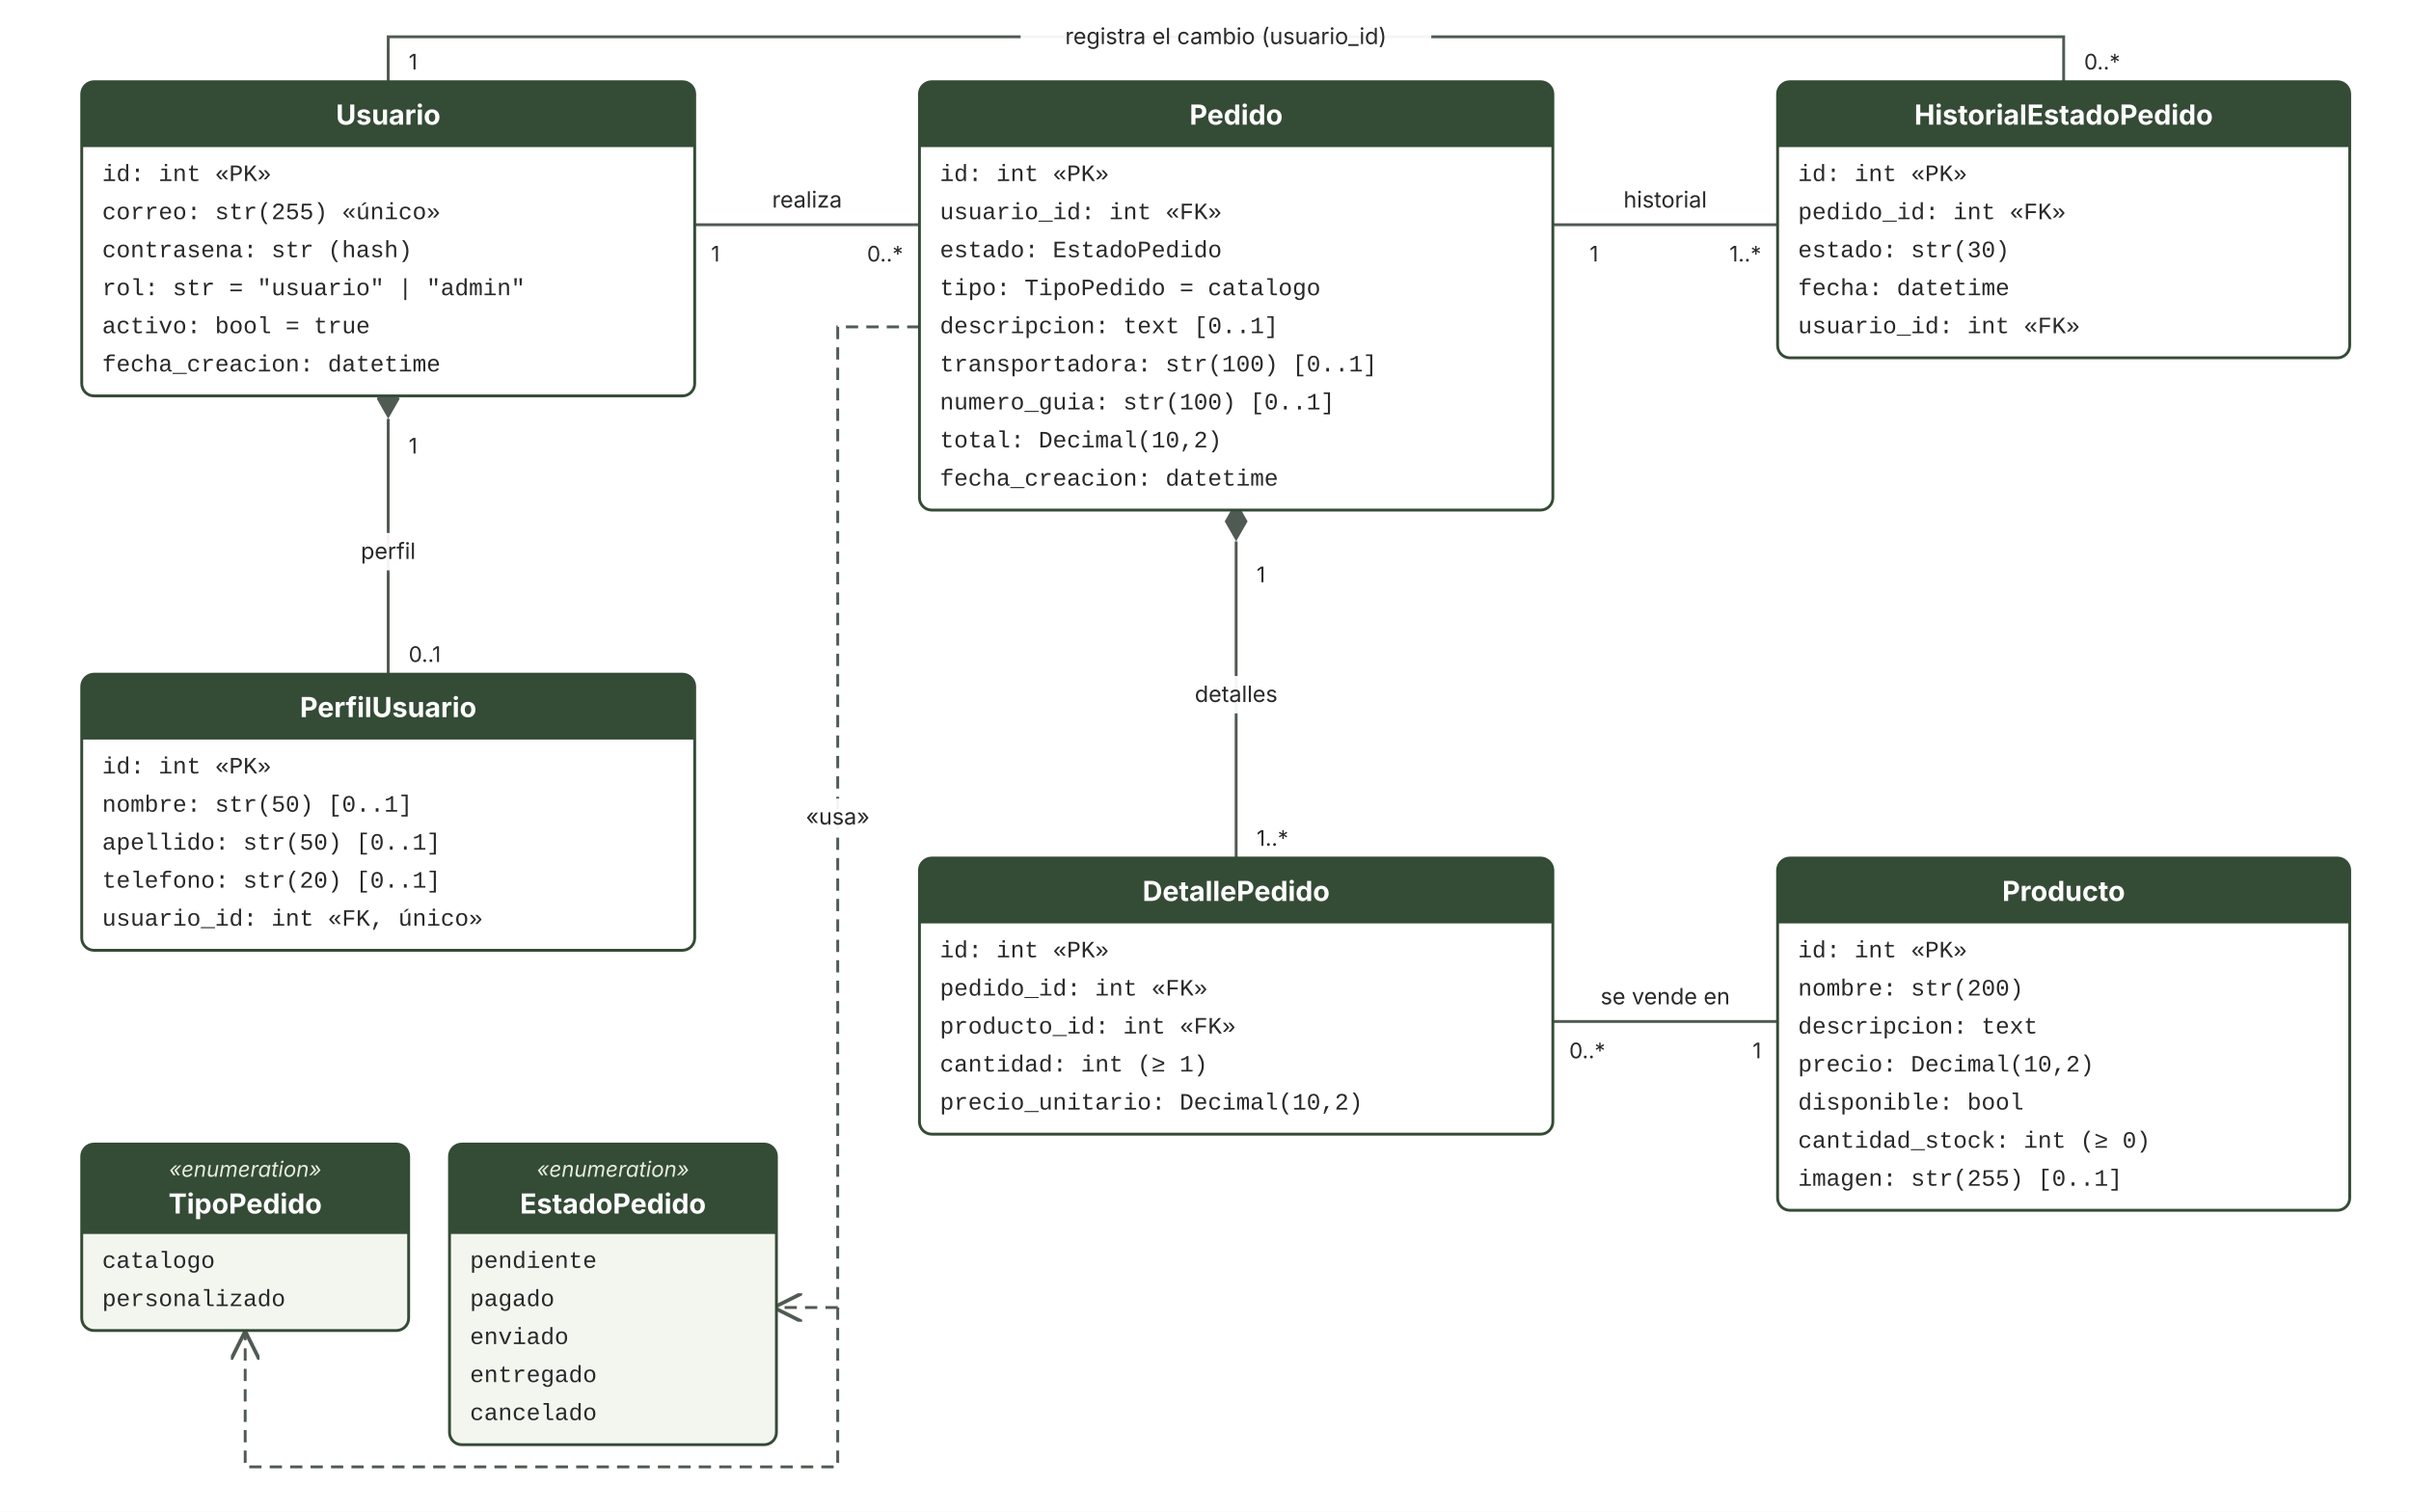
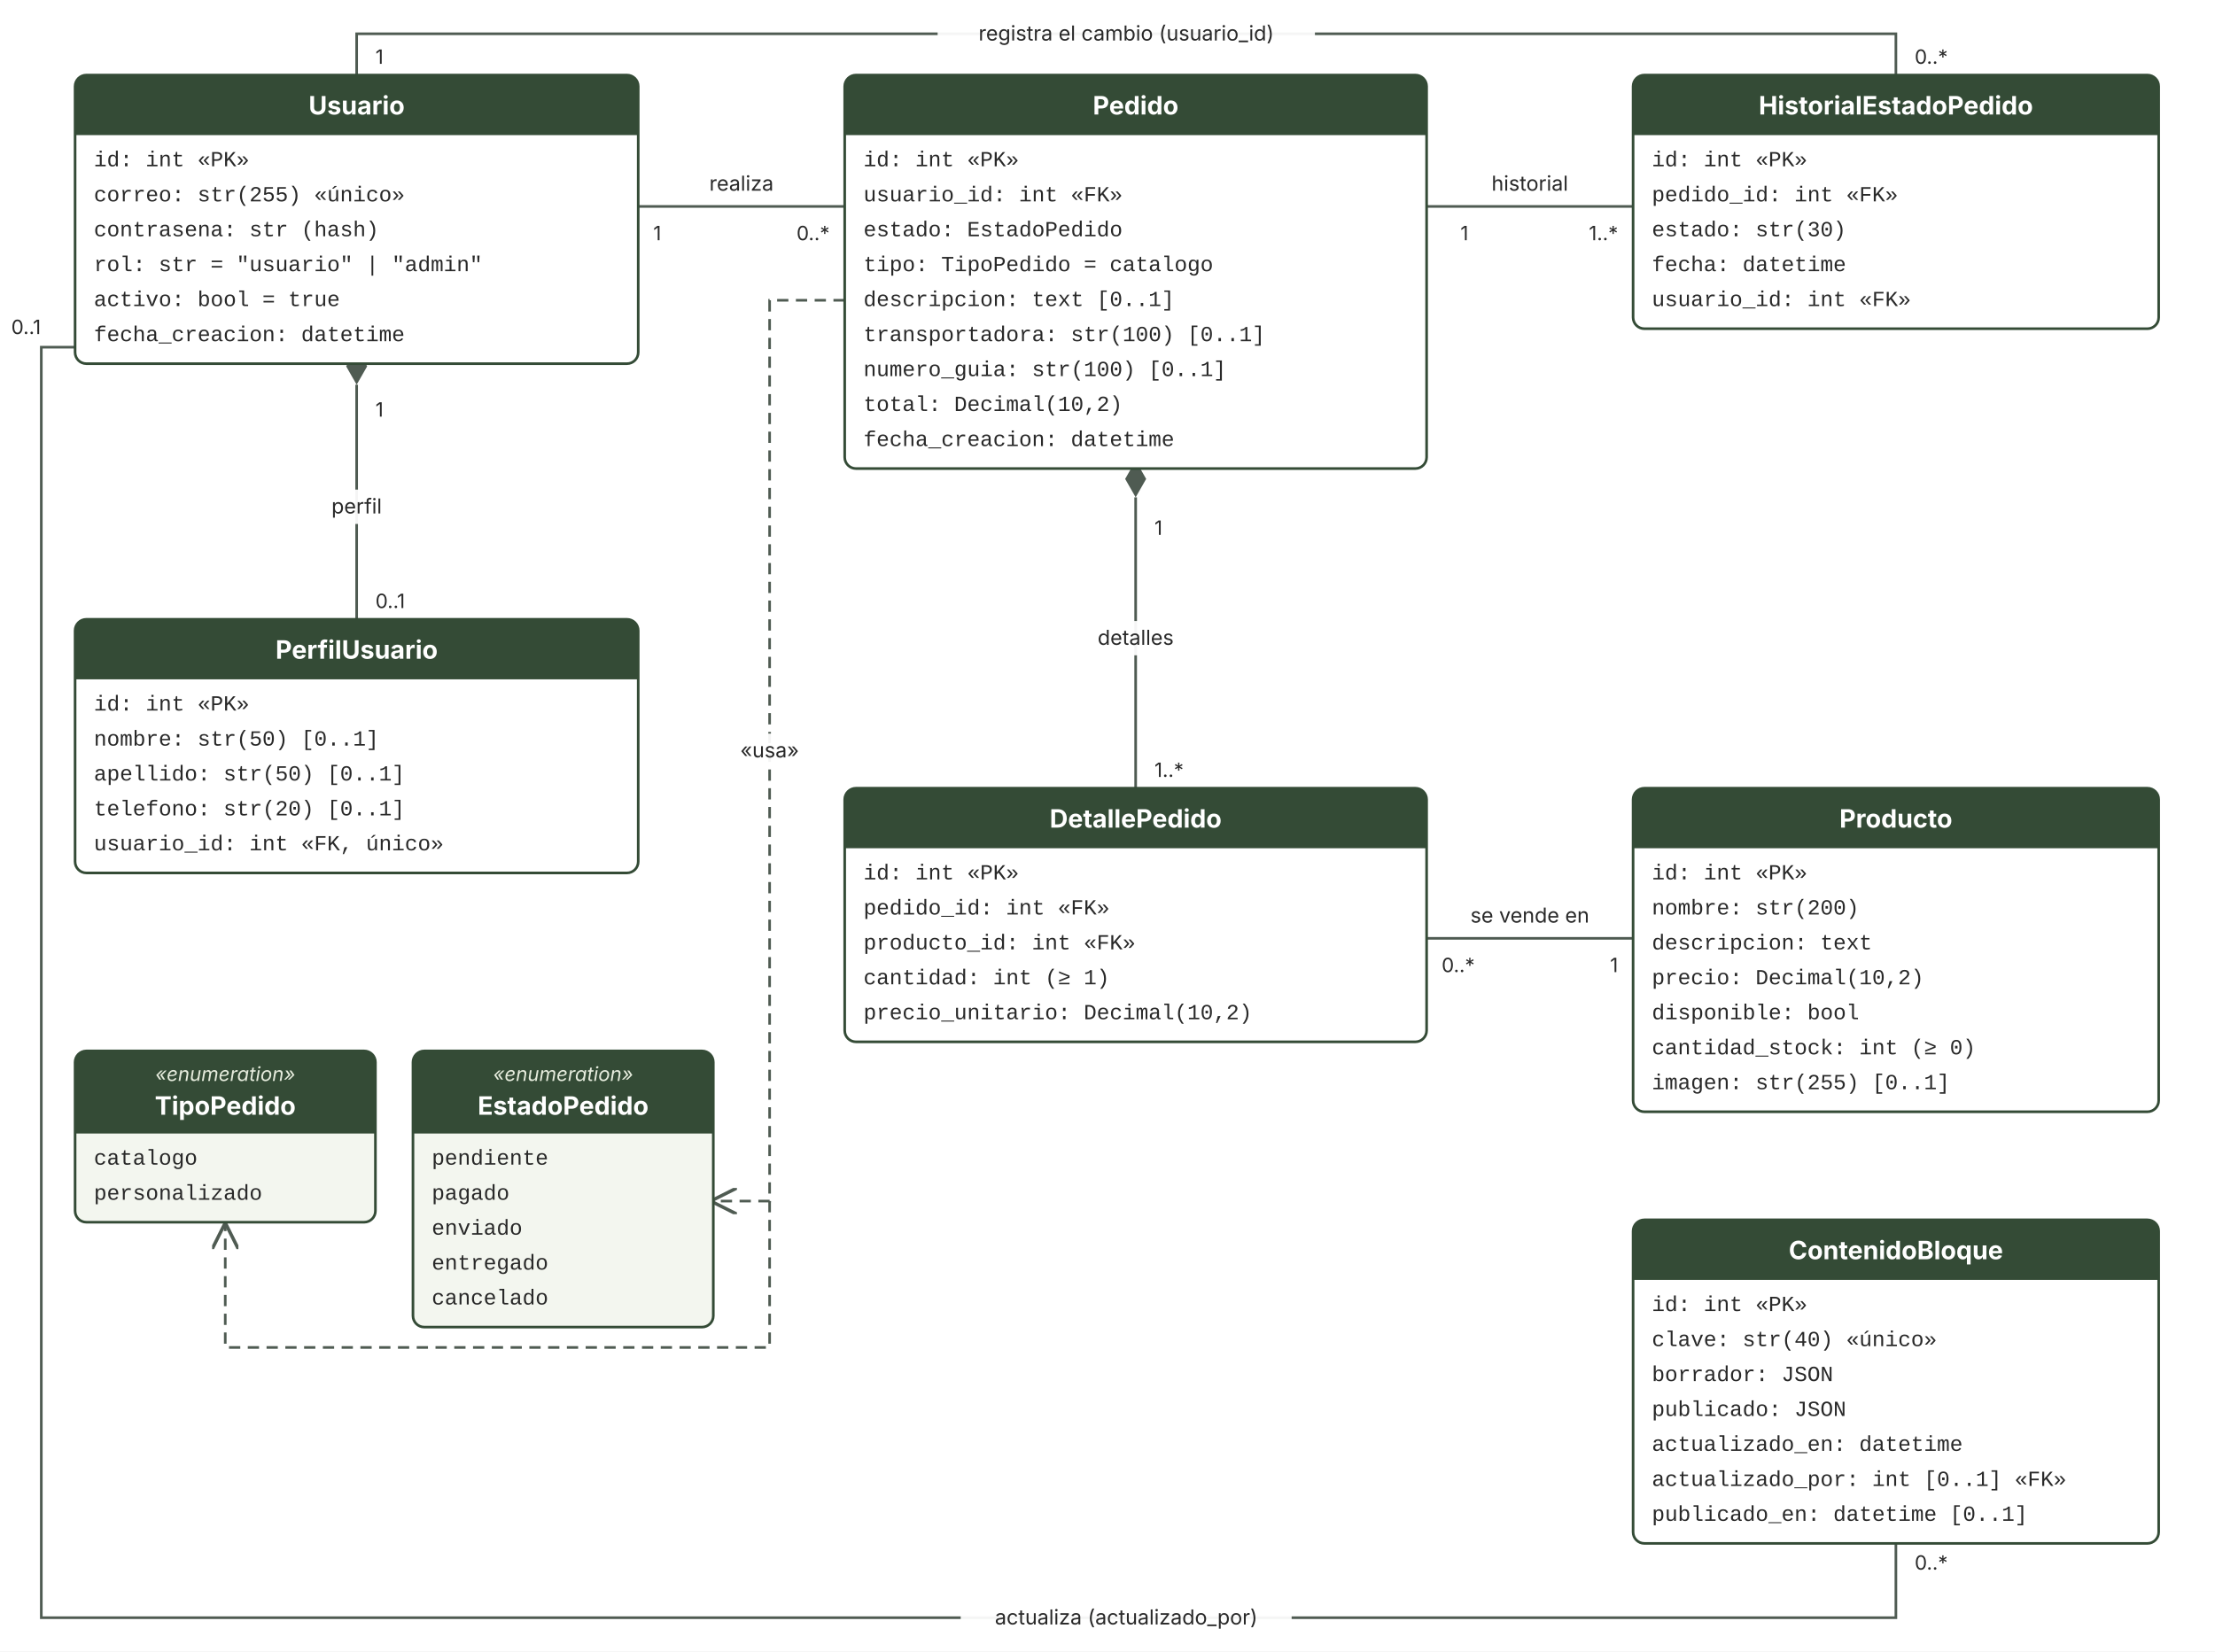
- <svg xmlns="http://www.w3.org/2000/svg" viewBox="0 0 1180 740" role="img" aria-label="UML: diagrama de clases del modelo de dominio" font-family="Inter, 'Segoe UI', Roboto, Arial, sans-serif">
+ <svg xmlns="http://www.w3.org/2000/svg" viewBox="0 0 1180 880" role="img" aria-label="UML: diagrama de clases del modelo de dominio" font-family="Inter, 'Segoe UI', Roboto, Arial, sans-serif">
  <defs>
    <marker id="uml_clases-flecha" viewBox="0 0 10 10" refX="9" refY="5" markerWidth="9" markerHeight="9" orient="auto-start-reverse">
      <path d="M0,0 L10,5 L0,10 z" fill="#4F5B52" />
    </marker>
    <marker id="uml_clases-abierta" viewBox="0 0 10 10" refX="9" refY="5" markerWidth="10" markerHeight="10" orient="auto-start-reverse">
      <path d="M0,0 L10,5 L0,10" fill="none" stroke="#4F5B52" stroke-width="1.3" />
    </marker>
    <marker id="uml_clases-rombo" viewBox="0 0 16 10" refX="1" refY="5" markerWidth="16" markerHeight="10" orient="auto-start-reverse">
      <path d="M1,5 L8,1 L15,5 L8,9 z" fill="#4F5B52" />
    </marker>
  </defs>
-   <rect width="1180" height="740" fill="#FFFFFF" />
+   <rect width="1180" height="880" fill="#FFFFFF" />
  <path d="M190,205 L190,330" fill="none" stroke="#4F5B52" stroke-width="1.4" marker-start="url(#uml_clases-rombo)" />
  <path d="M340,110 L450,110" fill="none" stroke="#4F5B52" stroke-width="1.4" />
  <path d="M605,265 L605,420" fill="none" stroke="#4F5B52" stroke-width="1.4" marker-start="url(#uml_clases-rombo)" />
  <path d="M870,500 L760,500" fill="none" stroke="#4F5B52" stroke-width="1.4" />
  <path d="M760,110 L870,110" fill="none" stroke="#4F5B52" stroke-width="1.4" marker-start="url(#uml_clases-rombo)" />
  <path d="M190,40 L190,18 L1010,18 L1010,40" fill="none" stroke="#4F5B52" stroke-width="1.4" />
  <path d="M450,160 L410,160 L410,640 L380,640" fill="none" stroke="#4F5B52" stroke-width="1.4" stroke-dasharray="6 4" marker-end="url(#uml_clases-abierta)" />
  <path d="M410,640 L410,718 L120,718 L120,653" fill="none" stroke="#4F5B52" stroke-width="1.4" stroke-dasharray="6 4" marker-end="url(#uml_clases-abierta)" />
+   <path d="M40,185 L22,185 L22,862 L1010,862 L1010,822.41" fill="none" stroke="#4F5B52" stroke-width="1.4" />
  <rect x="40" y="40" width="300" height="153.78" rx="6" fill="#FFFFFF" stroke="#344B36" stroke-width="1.4" />
  <path d="M40,46 a6,6 0 0,1 6,-6 h288 a6,6 0 0,1 6,6 v26 h-300 z" fill="#344B36" />
  <rect x="40" y="330" width="300" height="135.15" rx="6" fill="#FFFFFF" stroke="#344B36" stroke-width="1.4" />
  <path d="M40,336 a6,6 0 0,1 6,-6 h288 a6,6 0 0,1 6,6 v26 h-300 z" fill="#344B36" />
  <rect x="450" y="40" width="310" height="209.67" rx="6" fill="#FFFFFF" stroke="#344B36" stroke-width="1.4" />
  <path d="M450,46 a6,6 0 0,1 6,-6 h298 a6,6 0 0,1 6,6 v26 h-310 z" fill="#344B36" />
  <rect x="450" y="420" width="310" height="135.15" rx="6" fill="#FFFFFF" stroke="#344B36" stroke-width="1.4" />
  <path d="M450,426 a6,6 0 0,1 6,-6 h298 a6,6 0 0,1 6,6 v26 h-310 z" fill="#344B36" />
  <rect x="870" y="420" width="280" height="172.41" rx="6" fill="#FFFFFF" stroke="#344B36" stroke-width="1.4" />
  <path d="M870,426 a6,6 0 0,1 6,-6 h268 a6,6 0 0,1 6,6 v26 h-280 z" fill="#344B36" />
  <rect x="870" y="40" width="280" height="135.15" rx="6" fill="#FFFFFF" stroke="#344B36" stroke-width="1.4" />
  <path d="M870,46 a6,6 0 0,1 6,-6 h268 a6,6 0 0,1 6,6 v26 h-280 z" fill="#344B36" />
  <rect x="40" y="560" width="160" height="91.26" rx="6" fill="#F3F6EF" stroke="#344B36" stroke-width="1.4" />
  <path d="M40,566 a6,6 0 0,1 6,-6 h148 a6,6 0 0,1 6,6 v38 h-160 z" fill="#344B36" />
  <rect x="220" y="560" width="160" height="147.15" rx="6" fill="#F3F6EF" stroke="#344B36" stroke-width="1.4" />
  <path d="M220,566 a6,6 0 0,1 6,-6 h148 a6,6 0 0,1 6,6 v38 h-160 z" fill="#344B36" />
+   <rect x="870" y="650" width="280" height="172.41" rx="6" fill="#FFFFFF" stroke="#344B36" stroke-width="1.4" />
+   <path d="M870,656 a6,6 0 0,1 6,-6 h268 a6,6 0 0,1 6,6 v26 h-280 z" fill="#344B36" />
  <text x="190.0" y="61.0" font-family="Inter, 'Segoe UI', Roboto, Arial, sans-serif" font-size="13.5" font-weight="700" fill="#FFFFFF" text-anchor="middle">Usuario</text>
  <text x="50.0" y="88.6" font-family="'JetBrains Mono', Consolas, 'Courier New', monospace" font-size="11.5" font-weight="400" fill="#292929" text-anchor="start">id: int  «PK»</text>
  <text x="50.0" y="107.3" font-family="'JetBrains Mono', Consolas, 'Courier New', monospace" font-size="11.5" font-weight="400" fill="#292929" text-anchor="start">correo: str(255)  «único»</text>
  <text x="50.0" y="125.9" font-family="'JetBrains Mono', Consolas, 'Courier New', monospace" font-size="11.5" font-weight="400" fill="#292929" text-anchor="start">contrasena: str  (hash)</text>
  <text x="50.0" y="144.5" font-family="'JetBrains Mono', Consolas, 'Courier New', monospace" font-size="11.5" font-weight="400" fill="#292929" text-anchor="start">rol: str = "usuario" | "admin"</text>
  <text x="50.0" y="163.1" font-family="'JetBrains Mono', Consolas, 'Courier New', monospace" font-size="11.5" font-weight="400" fill="#292929" text-anchor="start">activo: bool = true</text>
  <text x="50.0" y="181.8" font-family="'JetBrains Mono', Consolas, 'Courier New', monospace" font-size="11.5" font-weight="400" fill="#292929" text-anchor="start">fecha_creacion: datetime</text>
  <text x="190.0" y="351.0" font-family="Inter, 'Segoe UI', Roboto, Arial, sans-serif" font-size="13.5" font-weight="700" fill="#FFFFFF" text-anchor="middle">PerfilUsuario</text>
  <text x="50.0" y="378.6" font-family="'JetBrains Mono', Consolas, 'Courier New', monospace" font-size="11.5" font-weight="400" fill="#292929" text-anchor="start">id: int  «PK»</text>
  <text x="50.0" y="397.3" font-family="'JetBrains Mono', Consolas, 'Courier New', monospace" font-size="11.5" font-weight="400" fill="#292929" text-anchor="start">nombre: str(50) [0..1]</text>
  <text x="50.0" y="415.9" font-family="'JetBrains Mono', Consolas, 'Courier New', monospace" font-size="11.5" font-weight="400" fill="#292929" text-anchor="start">apellido: str(50) [0..1]</text>
  <text x="50.0" y="434.5" font-family="'JetBrains Mono', Consolas, 'Courier New', monospace" font-size="11.5" font-weight="400" fill="#292929" text-anchor="start">telefono: str(20) [0..1]</text>
  <text x="50.0" y="453.1" font-family="'JetBrains Mono', Consolas, 'Courier New', monospace" font-size="11.5" font-weight="400" fill="#292929" text-anchor="start">usuario_id: int  «FK, único»</text>
  <text x="605.0" y="61.0" font-family="Inter, 'Segoe UI', Roboto, Arial, sans-serif" font-size="13.5" font-weight="700" fill="#FFFFFF" text-anchor="middle">Pedido</text>
  <text x="460.0" y="88.6" font-family="'JetBrains Mono', Consolas, 'Courier New', monospace" font-size="11.5" font-weight="400" fill="#292929" text-anchor="start">id: int  «PK»</text>
  <text x="460.0" y="107.3" font-family="'JetBrains Mono', Consolas, 'Courier New', monospace" font-size="11.5" font-weight="400" fill="#292929" text-anchor="start">usuario_id: int  «FK»</text>
  <text x="460.0" y="125.9" font-family="'JetBrains Mono', Consolas, 'Courier New', monospace" font-size="11.5" font-weight="400" fill="#292929" text-anchor="start">estado: EstadoPedido</text>
  <text x="460.0" y="144.5" font-family="'JetBrains Mono', Consolas, 'Courier New', monospace" font-size="11.5" font-weight="400" fill="#292929" text-anchor="start">tipo: TipoPedido = catalogo</text>
  <text x="460.0" y="163.1" font-family="'JetBrains Mono', Consolas, 'Courier New', monospace" font-size="11.5" font-weight="400" fill="#292929" text-anchor="start">descripcion: text [0..1]</text>
  <text x="460.0" y="181.8" font-family="'JetBrains Mono', Consolas, 'Courier New', monospace" font-size="11.5" font-weight="400" fill="#292929" text-anchor="start">transportadora: str(100) [0..1]</text>
  <text x="460.0" y="200.4" font-family="'JetBrains Mono', Consolas, 'Courier New', monospace" font-size="11.5" font-weight="400" fill="#292929" text-anchor="start">numero_guia: str(100) [0..1]</text>
  <text x="460.0" y="219.0" font-family="'JetBrains Mono', Consolas, 'Courier New', monospace" font-size="11.5" font-weight="400" fill="#292929" text-anchor="start">total: Decimal(10,2)</text>
  <text x="460.0" y="237.7" font-family="'JetBrains Mono', Consolas, 'Courier New', monospace" font-size="11.5" font-weight="400" fill="#292929" text-anchor="start">fecha_creacion: datetime</text>
  <text x="605.0" y="441.0" font-family="Inter, 'Segoe UI', Roboto, Arial, sans-serif" font-size="13.5" font-weight="700" fill="#FFFFFF" text-anchor="middle">DetallePedido</text>
  <text x="460.0" y="468.6" font-family="'JetBrains Mono', Consolas, 'Courier New', monospace" font-size="11.5" font-weight="400" fill="#292929" text-anchor="start">id: int  «PK»</text>
  <text x="460.0" y="487.3" font-family="'JetBrains Mono', Consolas, 'Courier New', monospace" font-size="11.5" font-weight="400" fill="#292929" text-anchor="start">pedido_id: int  «FK»</text>
  <text x="460.0" y="505.9" font-family="'JetBrains Mono', Consolas, 'Courier New', monospace" font-size="11.5" font-weight="400" fill="#292929" text-anchor="start">producto_id: int  «FK»</text>
  <text x="460.0" y="524.5" font-family="'JetBrains Mono', Consolas, 'Courier New', monospace" font-size="11.5" font-weight="400" fill="#292929" text-anchor="start">cantidad: int  (≥ 1)</text>
  <text x="460.0" y="543.1" font-family="'JetBrains Mono', Consolas, 'Courier New', monospace" font-size="11.5" font-weight="400" fill="#292929" text-anchor="start">precio_unitario: Decimal(10,2)</text>
  <text x="1010.0" y="441.0" font-family="Inter, 'Segoe UI', Roboto, Arial, sans-serif" font-size="13.5" font-weight="700" fill="#FFFFFF" text-anchor="middle">Producto</text>
  <text x="880.0" y="468.6" font-family="'JetBrains Mono', Consolas, 'Courier New', monospace" font-size="11.5" font-weight="400" fill="#292929" text-anchor="start">id: int  «PK»</text>
  <text x="880.0" y="487.3" font-family="'JetBrains Mono', Consolas, 'Courier New', monospace" font-size="11.5" font-weight="400" fill="#292929" text-anchor="start">nombre: str(200)</text>
  <text x="880.0" y="505.9" font-family="'JetBrains Mono', Consolas, 'Courier New', monospace" font-size="11.5" font-weight="400" fill="#292929" text-anchor="start">descripcion: text</text>
  <text x="880.0" y="524.5" font-family="'JetBrains Mono', Consolas, 'Courier New', monospace" font-size="11.5" font-weight="400" fill="#292929" text-anchor="start">precio: Decimal(10,2)</text>
  <text x="880.0" y="543.1" font-family="'JetBrains Mono', Consolas, 'Courier New', monospace" font-size="11.5" font-weight="400" fill="#292929" text-anchor="start">disponible: bool</text>
  <text x="880.0" y="561.8" font-family="'JetBrains Mono', Consolas, 'Courier New', monospace" font-size="11.5" font-weight="400" fill="#292929" text-anchor="start">cantidad_stock: int  (≥ 0)</text>
  <text x="880.0" y="580.4" font-family="'JetBrains Mono', Consolas, 'Courier New', monospace" font-size="11.5" font-weight="400" fill="#292929" text-anchor="start">imagen: str(255) [0..1]</text>
  <text x="1010.0" y="61.0" font-family="Inter, 'Segoe UI', Roboto, Arial, sans-serif" font-size="13.5" font-weight="700" fill="#FFFFFF" text-anchor="middle">HistorialEstadoPedido</text>
  <text x="880.0" y="88.6" font-family="'JetBrains Mono', Consolas, 'Courier New', monospace" font-size="11.5" font-weight="400" fill="#292929" text-anchor="start">id: int  «PK»</text>
  <text x="880.0" y="107.3" font-family="'JetBrains Mono', Consolas, 'Courier New', monospace" font-size="11.5" font-weight="400" fill="#292929" text-anchor="start">pedido_id: int  «FK»</text>
  <text x="880.0" y="125.9" font-family="'JetBrains Mono', Consolas, 'Courier New', monospace" font-size="11.5" font-weight="400" fill="#292929" text-anchor="start">estado: str(30)</text>
  <text x="880.0" y="144.5" font-family="'JetBrains Mono', Consolas, 'Courier New', monospace" font-size="11.5" font-weight="400" fill="#292929" text-anchor="start">fecha: datetime</text>
  <text x="880.0" y="163.1" font-family="'JetBrains Mono', Consolas, 'Courier New', monospace" font-size="11.5" font-weight="400" fill="#292929" text-anchor="start">usuario_id: int  «FK»</text>
  <text x="120.0" y="576.0" font-family="Inter, 'Segoe UI', Roboto, Arial, sans-serif" font-size="10.5" font-weight="400" fill="#E6ECDD" text-anchor="middle" font-style="italic">«enumeration»</text>
  <text x="120.0" y="594.0" font-family="Inter, 'Segoe UI', Roboto, Arial, sans-serif" font-size="13.5" font-weight="700" fill="#FFFFFF" text-anchor="middle">TipoPedido</text>
  <text x="50.0" y="620.6" font-family="'JetBrains Mono', Consolas, 'Courier New', monospace" font-size="11.5" font-weight="400" fill="#292929" text-anchor="start">catalogo</text>
  <text x="50.0" y="639.3" font-family="'JetBrains Mono', Consolas, 'Courier New', monospace" font-size="11.5" font-weight="400" fill="#292929" text-anchor="start">personalizado</text>
  <text x="300.0" y="576.0" font-family="Inter, 'Segoe UI', Roboto, Arial, sans-serif" font-size="10.5" font-weight="400" fill="#E6ECDD" text-anchor="middle" font-style="italic">«enumeration»</text>
  <text x="300.0" y="594.0" font-family="Inter, 'Segoe UI', Roboto, Arial, sans-serif" font-size="13.5" font-weight="700" fill="#FFFFFF" text-anchor="middle">EstadoPedido</text>
  <text x="230.0" y="620.6" font-family="'JetBrains Mono', Consolas, 'Courier New', monospace" font-size="11.5" font-weight="400" fill="#292929" text-anchor="start">pendiente</text>
  <text x="230.0" y="639.3" font-family="'JetBrains Mono', Consolas, 'Courier New', monospace" font-size="11.5" font-weight="400" fill="#292929" text-anchor="start">pagado</text>
  <text x="230.0" y="657.9" font-family="'JetBrains Mono', Consolas, 'Courier New', monospace" font-size="11.5" font-weight="400" fill="#292929" text-anchor="start">enviado</text>
  <text x="230.0" y="676.5" font-family="'JetBrains Mono', Consolas, 'Courier New', monospace" font-size="11.5" font-weight="400" fill="#292929" text-anchor="start">entregado</text>
  <text x="230.0" y="695.1" font-family="'JetBrains Mono', Consolas, 'Courier New', monospace" font-size="11.5" font-weight="400" fill="#292929" text-anchor="start">cancelado</text>
+   <text x="1010.0" y="671.0" font-family="Inter, 'Segoe UI', Roboto, Arial, sans-serif" font-size="13.5" font-weight="700" fill="#FFFFFF" text-anchor="middle">ContenidoBloque</text>
+   <text x="880.0" y="698.6" font-family="'JetBrains Mono', Consolas, 'Courier New', monospace" font-size="11.5" font-weight="400" fill="#292929" text-anchor="start">id: int  «PK»</text>
+   <text x="880.0" y="717.3" font-family="'JetBrains Mono', Consolas, 'Courier New', monospace" font-size="11.5" font-weight="400" fill="#292929" text-anchor="start">clave: str(40)  «único»</text>
+   <text x="880.0" y="735.9" font-family="'JetBrains Mono', Consolas, 'Courier New', monospace" font-size="11.5" font-weight="400" fill="#292929" text-anchor="start">borrador: JSON</text>
+   <text x="880.0" y="754.5" font-family="'JetBrains Mono', Consolas, 'Courier New', monospace" font-size="11.5" font-weight="400" fill="#292929" text-anchor="start">publicado: JSON</text>
+   <text x="880.0" y="773.1" font-family="'JetBrains Mono', Consolas, 'Courier New', monospace" font-size="11.5" font-weight="400" fill="#292929" text-anchor="start">actualizado_en: datetime</text>
+   <text x="880.0" y="791.8" font-family="'JetBrains Mono', Consolas, 'Courier New', monospace" font-size="11.5" font-weight="400" fill="#292929" text-anchor="start">actualizado_por: int [0..1]  «FK»</text>
+   <text x="880.0" y="810.4" font-family="'JetBrains Mono', Consolas, 'Courier New', monospace" font-size="11.5" font-weight="400" fill="#292929" text-anchor="start">publicado_en: datetime [0..1]</text>
  <rect x="166.5" y="260.9" width="47.0" height="18.3" rx="4" fill="#FFFFFF" fill-opacity=".94" />
  <text x="190.0" y="273.6" font-family="Inter, 'Segoe UI', Roboto, Arial, sans-serif" font-size="11" font-weight="400" fill="#292929" text-anchor="middle">perfil</text>
  <text x="200.0" y="222.0" font-family="Inter, 'Segoe UI', Roboto, Arial, sans-serif" font-size="10.5" font-weight="400" fill="#292929" text-anchor="start">1</text>
  <text x="200.0" y="324.0" font-family="Inter, 'Segoe UI', Roboto, Arial, sans-serif" font-size="10.5" font-weight="400" fill="#292929" text-anchor="start">0..1</text>
  <rect x="368.4" y="88.8" width="53.1" height="18.3" rx="4" fill="#FFFFFF" fill-opacity=".94" />
  <text x="395.0" y="101.6" font-family="Inter, 'Segoe UI', Roboto, Arial, sans-serif" font-size="11" font-weight="400" fill="#292929" text-anchor="middle">realiza</text>
  <text x="348.0" y="128.0" font-family="Inter, 'Segoe UI', Roboto, Arial, sans-serif" font-size="10.5" font-weight="400" fill="#292929" text-anchor="start">1</text>
  <text x="442.0" y="128.0" font-family="Inter, 'Segoe UI', Roboto, Arial, sans-serif" font-size="10.5" font-weight="400" fill="#292929" text-anchor="end">0..*</text>
  <rect x="575.4" y="330.9" width="59.3" height="18.3" rx="4" fill="#FFFFFF" fill-opacity=".94" />
  <text x="605.0" y="343.6" font-family="Inter, 'Segoe UI', Roboto, Arial, sans-serif" font-size="11" font-weight="400" fill="#292929" text-anchor="middle">detalles</text>
  <text x="615.0" y="285.0" font-family="Inter, 'Segoe UI', Roboto, Arial, sans-serif" font-size="10.5" font-weight="400" fill="#292929" text-anchor="start">1</text>
  <text x="615.0" y="414.0" font-family="Inter, 'Segoe UI', Roboto, Arial, sans-serif" font-size="10.5" font-weight="400" fill="#292929" text-anchor="start">1..*</text>
  <rect x="776.1" y="478.9" width="77.8" height="18.3" rx="4" fill="#FFFFFF" fill-opacity=".94" />
  <text x="815.0" y="491.6" font-family="Inter, 'Segoe UI', Roboto, Arial, sans-serif" font-size="11" font-weight="400" fill="#292929" text-anchor="middle">se vende en</text>
  <text x="862.0" y="518.0" font-family="Inter, 'Segoe UI', Roboto, Arial, sans-serif" font-size="10.5" font-weight="400" fill="#292929" text-anchor="end">1</text>
  <text x="768.0" y="518.0" font-family="Inter, 'Segoe UI', Roboto, Arial, sans-serif" font-size="10.5" font-weight="400" fill="#292929" text-anchor="start">0..*</text>
  <rect x="782.3" y="88.8" width="65.4" height="18.3" rx="4" fill="#FFFFFF" fill-opacity=".94" />
  <text x="815.0" y="101.6" font-family="Inter, 'Segoe UI', Roboto, Arial, sans-serif" font-size="11" font-weight="400" fill="#292929" text-anchor="middle">historial</text>
  <text x="778.0" y="128.0" font-family="Inter, 'Segoe UI', Roboto, Arial, sans-serif" font-size="10.5" font-weight="400" fill="#292929" text-anchor="start">1</text>
  <text x="862.0" y="128.0" font-family="Inter, 'Segoe UI', Roboto, Arial, sans-serif" font-size="10.5" font-weight="400" fill="#292929" text-anchor="end">1..*</text>
  <rect x="499.5" y="8.8" width="201.0" height="18.3" rx="4" fill="#FFFFFF" fill-opacity=".94" />
  <text x="600.0" y="21.6" font-family="Inter, 'Segoe UI', Roboto, Arial, sans-serif" font-size="11" font-weight="400" fill="#292929" text-anchor="middle">registra el cambio (usuario_id)</text>
  <text x="200.0" y="34.0" font-family="Inter, 'Segoe UI', Roboto, Arial, sans-serif" font-size="10.5" font-weight="400" fill="#292929" text-anchor="start">1</text>
  <text x="1020.0" y="34.0" font-family="Inter, 'Segoe UI', Roboto, Arial, sans-serif" font-size="10.5" font-weight="400" fill="#292929" text-anchor="start">0..*</text>
  <rect x="389.6" y="390.9" width="40.8" height="18.3" rx="4" fill="#FFFFFF" fill-opacity=".94" />
  <text x="410.0" y="403.6" font-family="Inter, 'Segoe UI', Roboto, Arial, sans-serif" font-size="11" font-weight="400" fill="#292929" text-anchor="middle">«usa»</text>
+   <rect x="511.8" y="852.9" width="176.3" height="18.3" rx="4" fill="#FFFFFF" fill-opacity=".94" />
+   <text x="600.0" y="865.6" font-family="Inter, 'Segoe UI', Roboto, Arial, sans-serif" font-size="11" font-weight="400" fill="#292929" text-anchor="middle">actualiza (actualizado_por)</text>
+   <text x="6.0" y="178.0" font-family="Inter, 'Segoe UI', Roboto, Arial, sans-serif" font-size="10.5" font-weight="400" fill="#292929" text-anchor="start">0..1</text>
+   <text x="1020.0" y="836.4" font-family="Inter, 'Segoe UI', Roboto, Arial, sans-serif" font-size="10.5" font-weight="400" fill="#292929" text-anchor="start">0..*</text>
</svg>
